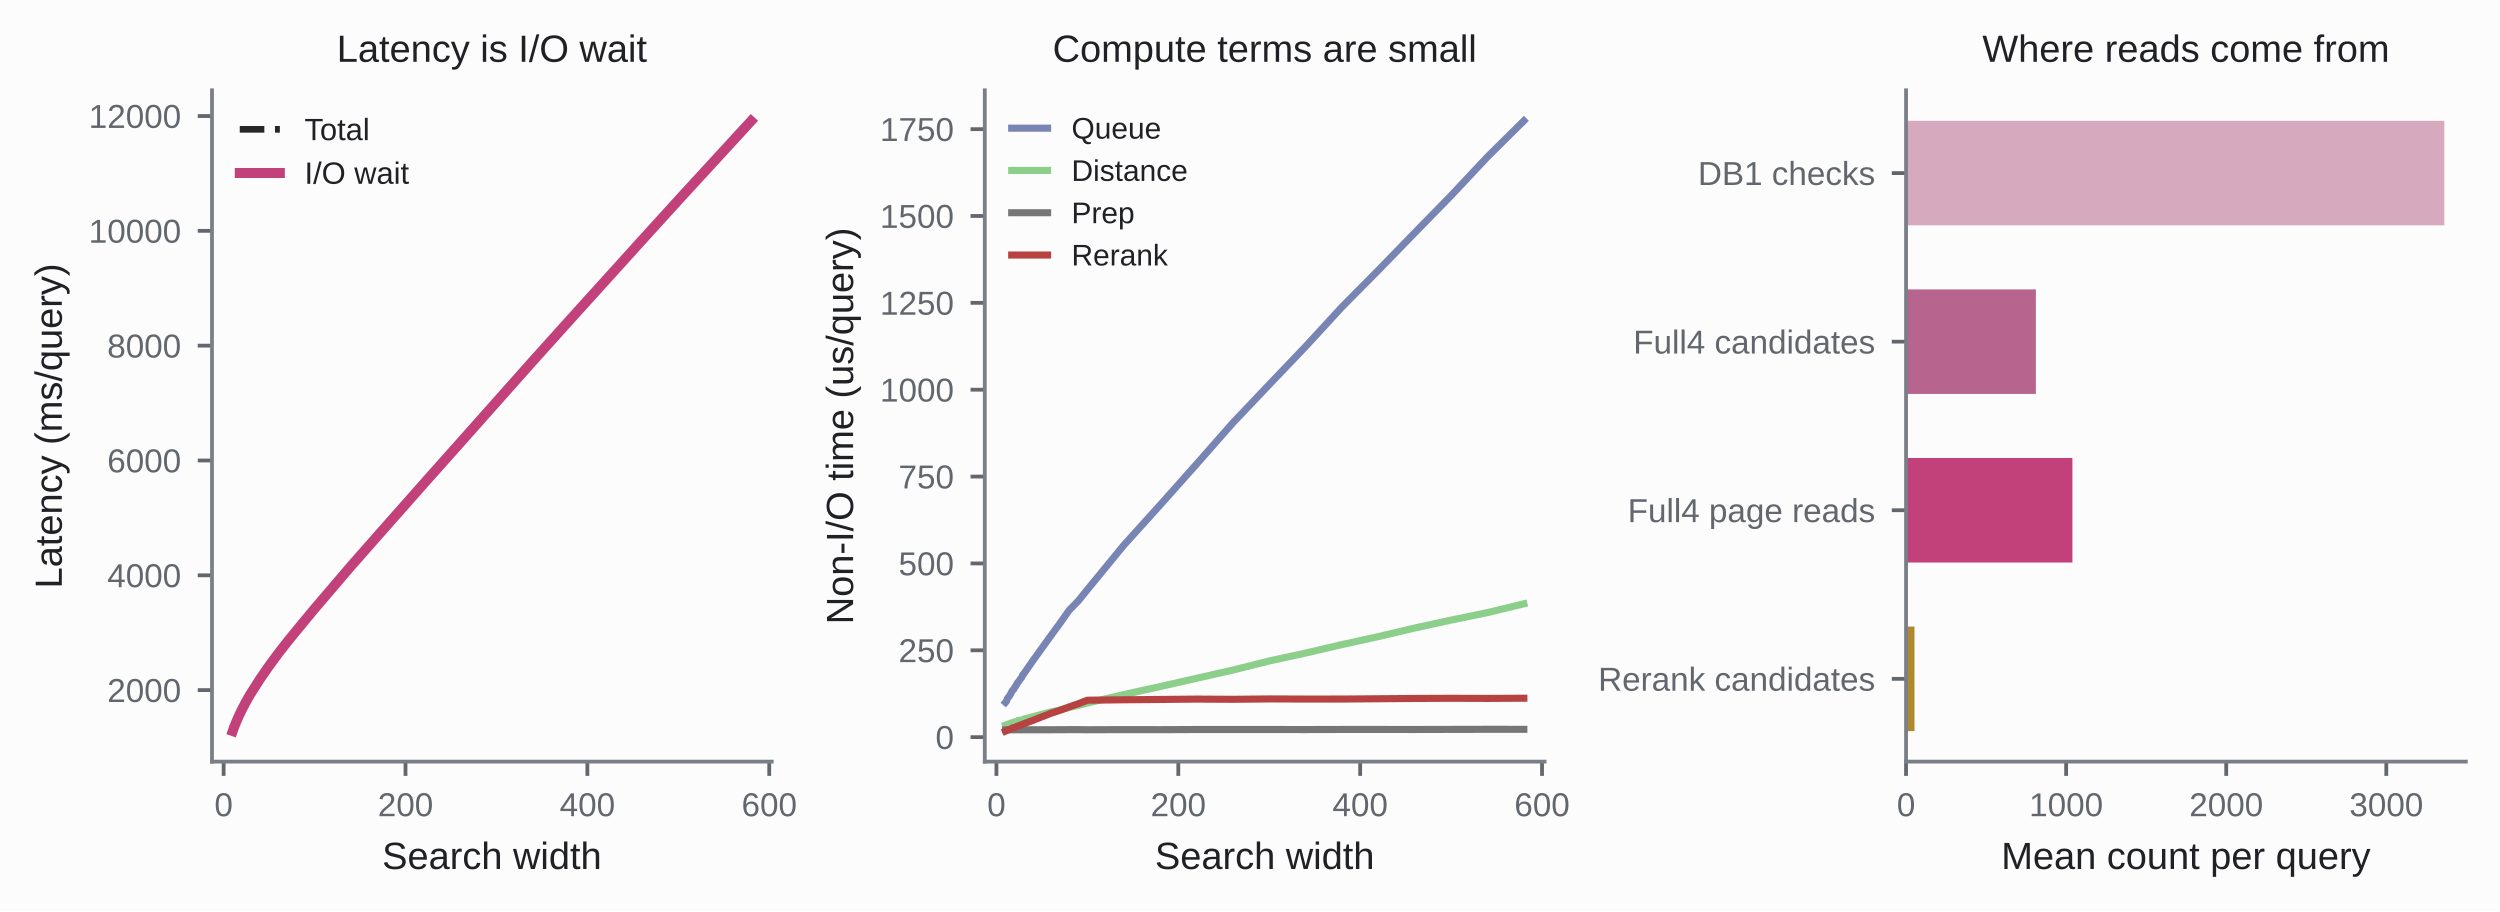
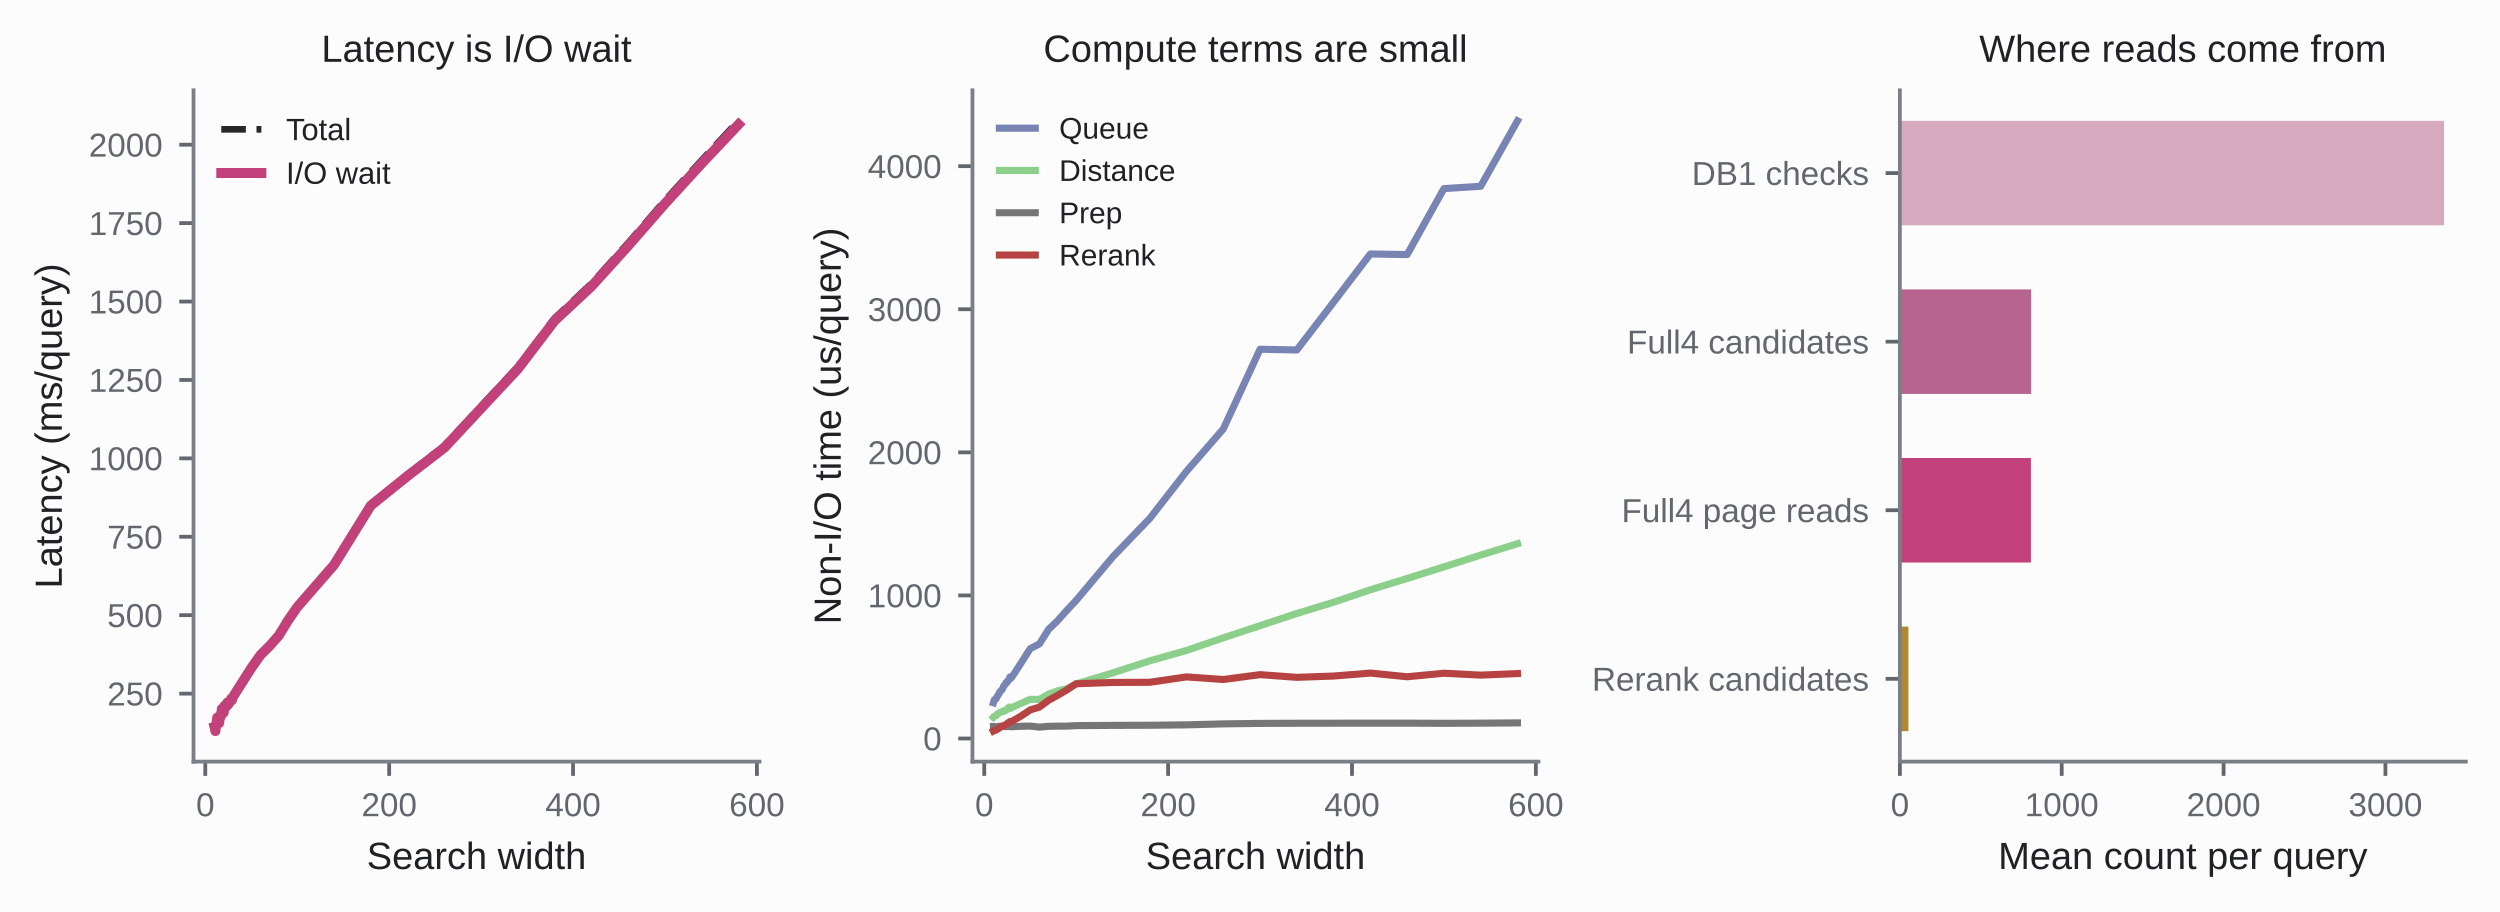
<svg xmlns="http://www.w3.org/2000/svg" xmlns:xlink="http://www.w3.org/1999/xlink" width="526.8pt" height="192pt" viewBox="0 0 526.8 192" version="1.1">
  <defs>
    <style type="text/css">*{stroke-linejoin: round; stroke-linecap: butt}</style>
  </defs>
  <g id="figure_1">
    <g id="patch_1">
      <path d="M 0 192  L 526.8 192  L 526.8 0  L 0 0  z " style="fill: #fcfcfd" />
    </g>
    <g id="axes_1">
      <g id="patch_2">
-         <path d="M 44.671 160.488  L 162.629 160.488  L 162.629 19.029  L 44.671 19.029  z " style="fill: #fcfcfd" />
+         <path d="M 40.778 160.488  L 160.038 160.488  L 160.038 19.029  L 40.778 19.029  z " style="fill: #fcfcfd" />
      </g>
      <g id="matplotlib.axis_1">
        <g id="xtick_1">
          <g id="line2d_1">
            <defs>
-               <path id="mcf585efeaf" d="M 0 0  L 0 3  " style="stroke: #62666d; stroke-width: 0.8" />
+               <path id="mbdcd9e3cfc" d="M 0 0  L 0 3  " style="stroke: #62666d; stroke-width: 0.8" />
            </defs>
            <g>
-               <use xlink:href="#mcf585efeaf" x="47.123" y="160.488" style="fill: #62666d; stroke: #62666d; stroke-width: 0.8" />
+               <use xlink:href="#mbdcd9e3cfc" x="43.258" y="160.488" style="fill: #62666d; stroke: #62666d; stroke-width: 0.8" />
            </g>
          </g>
          <g id="text_1">
-             <text style="font-size: 7px; font-family: 'Arial', 'Helvetica', 'DejaVu Sans', sans-serif; text-anchor: middle; fill: #62666d" x="47.123" y="171.998" transform="rotate(-0 47.12346 171.9983)">0</text>
+             <text style="font-size: 7px; font-family: 'Arial', 'Helvetica', 'DejaVu Sans', sans-serif; text-anchor: middle; fill: #62666d" x="43.258" y="171.998" transform="rotate(-0 43.25786 171.9983)">0</text>
          </g>
        </g>
        <g id="xtick_2">
          <g id="line2d_2">
            <g>
-               <use xlink:href="#mcf585efeaf" x="85.447" y="160.488" style="fill: #62666d; stroke: #62666d; stroke-width: 0.8" />
+               <use xlink:href="#mbdcd9e3cfc" x="82.004" y="160.488" style="fill: #62666d; stroke: #62666d; stroke-width: 0.8" />
            </g>
          </g>
          <g id="text_2">
-             <text style="font-size: 7px; font-family: 'Arial', 'Helvetica', 'DejaVu Sans', sans-serif; text-anchor: middle; fill: #62666d" x="85.447" y="171.998" transform="rotate(-0 85.44651 171.9983)">200</text>
+             <text style="font-size: 7px; font-family: 'Arial', 'Helvetica', 'DejaVu Sans', sans-serif; text-anchor: middle; fill: #62666d" x="82.004" y="171.998" transform="rotate(-0 82.00375 171.9983)">200</text>
          </g>
        </g>
        <g id="xtick_3">
          <g id="line2d_3">
            <g>
-               <use xlink:href="#mcf585efeaf" x="123.77" y="160.488" style="fill: #62666d; stroke: #62666d; stroke-width: 0.8" />
+               <use xlink:href="#mbdcd9e3cfc" x="120.75" y="160.488" style="fill: #62666d; stroke: #62666d; stroke-width: 0.8" />
            </g>
          </g>
          <g id="text_3">
-             <text style="font-size: 7px; font-family: 'Arial', 'Helvetica', 'DejaVu Sans', sans-serif; text-anchor: middle; fill: #62666d" x="123.77" y="171.998" transform="rotate(-0 123.7696 171.9983)">400</text>
+             <text style="font-size: 7px; font-family: 'Arial', 'Helvetica', 'DejaVu Sans', sans-serif; text-anchor: middle; fill: #62666d" x="120.75" y="171.998" transform="rotate(-0 120.7496 171.9983)">400</text>
          </g>
        </g>
        <g id="xtick_4">
          <g id="line2d_4">
            <g>
-               <use xlink:href="#mcf585efeaf" x="162.093" y="160.488" style="fill: #62666d; stroke: #62666d; stroke-width: 0.8" />
+               <use xlink:href="#mbdcd9e3cfc" x="159.496" y="160.488" style="fill: #62666d; stroke: #62666d; stroke-width: 0.8" />
            </g>
          </g>
          <g id="text_4">
-             <text style="font-size: 7px; font-family: 'Arial', 'Helvetica', 'DejaVu Sans', sans-serif; text-anchor: middle; fill: #62666d" x="162.093" y="171.998" transform="rotate(-0 162.0926 171.9983)">600</text>
+             <text style="font-size: 7px; font-family: 'Arial', 'Helvetica', 'DejaVu Sans', sans-serif; text-anchor: middle; fill: #62666d" x="159.496" y="171.998" transform="rotate(-0 159.4955 171.9983)">600</text>
          </g>
        </g>
        <g id="text_5">
-           <text style="font-size: 8px; font-family: 'Arial', 'Helvetica', 'DejaVu Sans', sans-serif; text-anchor: middle; fill: #202124" x="103.65" y="183.116" transform="rotate(-0 103.65 183.1158)">Search width</text>
+           <text style="font-size: 8px; font-family: 'Arial', 'Helvetica', 'DejaVu Sans', sans-serif; text-anchor: middle; fill: #202124" x="100.408" y="183.116" transform="rotate(-0 100.408 183.1158)">Search width</text>
        </g>
      </g>
      <g id="matplotlib.axis_2">
        <g id="ytick_1">
          <g id="line2d_5">
            <defs>
-               <path id="m3d0383aaf8" d="M 0 0  L -3 0  " style="stroke: #62666d; stroke-width: 0.8" />
+               <path id="m6f9af662f9" d="M 0 0  L -3 0  " style="stroke: #62666d; stroke-width: 0.8" />
            </defs>
            <g>
-               <use xlink:href="#m3d0383aaf8" x="44.671" y="145.42" style="fill: #62666d; stroke: #62666d; stroke-width: 0.8" />
+               <use xlink:href="#m6f9af662f9" x="40.778" y="146.156" style="fill: #62666d; stroke: #62666d; stroke-width: 0.8" />
            </g>
          </g>
          <g id="text_6">
-             <text style="font-size: 7px; font-family: 'Arial', 'Helvetica', 'DejaVu Sans', sans-serif; text-anchor: end; fill: #62666d" x="38.171" y="147.925" transform="rotate(-0 38.17078 147.9252)">2000</text>
+             <text style="font-size: 7px; font-family: 'Arial', 'Helvetica', 'DejaVu Sans', sans-serif; text-anchor: end; fill: #62666d" x="34.278" y="148.661" transform="rotate(-0 34.27813 148.6611)">250</text>
          </g>
        </g>
        <g id="ytick_2">
          <g id="line2d_6">
            <g>
-               <use xlink:href="#m3d0383aaf8" x="44.671" y="121.226" style="fill: #62666d; stroke: #62666d; stroke-width: 0.8" />
+               <use xlink:href="#m6f9af662f9" x="40.778" y="129.633" style="fill: #62666d; stroke: #62666d; stroke-width: 0.8" />
            </g>
          </g>
          <g id="text_7">
-             <text style="font-size: 7px; font-family: 'Arial', 'Helvetica', 'DejaVu Sans', sans-serif; text-anchor: end; fill: #62666d" x="38.171" y="123.731" transform="rotate(-0 38.17078 123.7311)">4000</text>
+             <text style="font-size: 7px; font-family: 'Arial', 'Helvetica', 'DejaVu Sans', sans-serif; text-anchor: end; fill: #62666d" x="34.278" y="132.138" transform="rotate(-0 34.27813 132.1382)">500</text>
          </g>
        </g>
        <g id="ytick_3">
          <g id="line2d_7">
            <g>
-               <use xlink:href="#m3d0383aaf8" x="44.671" y="97.032" style="fill: #62666d; stroke: #62666d; stroke-width: 0.8" />
+               <use xlink:href="#m6f9af662f9" x="40.778" y="113.11" style="fill: #62666d; stroke: #62666d; stroke-width: 0.8" />
            </g>
          </g>
          <g id="text_8">
-             <text style="font-size: 7px; font-family: 'Arial', 'Helvetica', 'DejaVu Sans', sans-serif; text-anchor: end; fill: #62666d" x="38.171" y="99.537" transform="rotate(-0 38.17078 99.53706)">6000</text>
+             <text style="font-size: 7px; font-family: 'Arial', 'Helvetica', 'DejaVu Sans', sans-serif; text-anchor: end; fill: #62666d" x="34.278" y="115.615" transform="rotate(-0 34.27813 115.6153)">750</text>
          </g>
        </g>
        <g id="ytick_4">
          <g id="line2d_8">
            <g>
-               <use xlink:href="#m3d0383aaf8" x="44.671" y="72.838" style="fill: #62666d; stroke: #62666d; stroke-width: 0.8" />
+               <use xlink:href="#m6f9af662f9" x="40.778" y="96.587" style="fill: #62666d; stroke: #62666d; stroke-width: 0.8" />
            </g>
          </g>
          <g id="text_9">
-             <text style="font-size: 7px; font-family: 'Arial', 'Helvetica', 'DejaVu Sans', sans-serif; text-anchor: end; fill: #62666d" x="38.171" y="75.343" transform="rotate(-0 38.17078 75.34297)">8000</text>
+             <text style="font-size: 7px; font-family: 'Arial', 'Helvetica', 'DejaVu Sans', sans-serif; text-anchor: end; fill: #62666d" x="34.278" y="99.092" transform="rotate(-0 34.27813 99.09238)">1000</text>
          </g>
        </g>
        <g id="ytick_5">
          <g id="line2d_9">
            <g>
-               <use xlink:href="#m3d0383aaf8" x="44.671" y="48.644" style="fill: #62666d; stroke: #62666d; stroke-width: 0.8" />
+               <use xlink:href="#m6f9af662f9" x="40.778" y="80.064" style="fill: #62666d; stroke: #62666d; stroke-width: 0.8" />
            </g>
          </g>
          <g id="text_10">
-             <text style="font-size: 7px; font-family: 'Arial', 'Helvetica', 'DejaVu Sans', sans-serif; text-anchor: end; fill: #62666d" x="38.171" y="51.149" transform="rotate(-0 38.17078 51.14889)">10000</text>
+             <text style="font-size: 7px; font-family: 'Arial', 'Helvetica', 'DejaVu Sans', sans-serif; text-anchor: end; fill: #62666d" x="34.278" y="82.569" transform="rotate(-0 34.27813 82.56946)">1250</text>
          </g>
        </g>
        <g id="ytick_6">
          <g id="line2d_10">
            <g>
-               <use xlink:href="#m3d0383aaf8" x="44.671" y="24.45" style="fill: #62666d; stroke: #62666d; stroke-width: 0.8" />
+               <use xlink:href="#m6f9af662f9" x="40.778" y="63.541" style="fill: #62666d; stroke: #62666d; stroke-width: 0.8" />
            </g>
          </g>
          <g id="text_11">
-             <text style="font-size: 7px; font-family: 'Arial', 'Helvetica', 'DejaVu Sans', sans-serif; text-anchor: end; fill: #62666d" x="38.171" y="26.955" transform="rotate(-0 38.17078 26.95481)">12000</text>
-           </g>
-         </g>
-         <g id="text_12">
+             <text style="font-size: 7px; font-family: 'Arial', 'Helvetica', 'DejaVu Sans', sans-serif; text-anchor: end; fill: #62666d" x="34.278" y="66.047" transform="rotate(-0 34.27813 66.04653)">1500</text>
+           </g>
+         </g>
+         <g id="ytick_7">
+           <g id="line2d_11">
+             <g>
+               <use xlink:href="#m6f9af662f9" x="40.778" y="47.018" style="fill: #62666d; stroke: #62666d; stroke-width: 0.8" />
+             </g>
+           </g>
+           <g id="text_12">
+             <text style="font-size: 7px; font-family: 'Arial', 'Helvetica', 'DejaVu Sans', sans-serif; text-anchor: end; fill: #62666d" x="34.278" y="49.524" transform="rotate(-0 34.27813 49.52361)">1750</text>
+           </g>
+         </g>
+         <g id="ytick_8">
+           <g id="line2d_12">
+             <g>
+               <use xlink:href="#m6f9af662f9" x="40.778" y="30.495" style="fill: #62666d; stroke: #62666d; stroke-width: 0.8" />
+             </g>
+           </g>
+           <g id="text_13">
+             <text style="font-size: 7px; font-family: 'Arial', 'Helvetica', 'DejaVu Sans', sans-serif; text-anchor: end; fill: #62666d" x="34.278" y="33.001" transform="rotate(-0 34.27813 33.00068)">2000</text>
+           </g>
+         </g>
+         <g id="text_14">
          <text style="font-size: 8px; font-family: 'Arial', 'Helvetica', 'DejaVu Sans', sans-serif; text-anchor: middle; fill: #202124" x="13.024" y="89.758" transform="rotate(-90 13.02375 89.75828)">Latency (ms/query)</text>
        </g>
      </g>
-       <g id="line2d_11">
-         <path d="M 49.04 154.054  L 49.231 153.512  L 49.423 152.992  L 49.614 152.522  L 49.806 152.058  L 49.998 151.611  L 50.189 151.185  L 50.381 150.758  L 50.573 150.359  L 50.764 149.946  L 50.956 149.561  L 51.147 149.187  L 51.339 148.833  L 51.531 148.452  L 51.722 148.066  L 51.914 147.74  L 52.105 147.399  L 52.297 147.055  L 52.489 146.734  L 52.68 146.365  L 52.872 146.083  L 54.788 143.074  L 56.704 140.307  L 58.62 137.703  L 60.537 135.246  L 62.453 132.891  L 64.369 130.574  L 66.285 128.261  L 73.95 119.282  L 81.614 110.586  L 89.279 101.918  L 96.943 93.305  L 104.608 84.682  L 112.273 76.057  L 119.937 67.537  L 127.602 59.065  L 135.266 50.588  L 142.931 42.155  L 150.596 33.806  L 158.26 25.459  " clip-path="url(#paafb44a84a)" style="fill: none; stroke-dasharray: 5.18,2.24; stroke-dashoffset: 0; stroke: #272727; stroke-width: 1.4" />
-       </g>
-       <g id="line2d_12">
-         <path d="M 49.04 154.058  L 49.231 153.516  L 49.423 152.996  L 49.614 152.526  L 49.806 152.063  L 49.998 151.616  L 50.189 151.19  L 50.381 150.763  L 50.573 150.364  L 50.764 149.951  L 50.956 149.566  L 51.147 149.192  L 51.339 148.838  L 51.531 148.458  L 51.722 148.072  L 51.914 147.746  L 52.105 147.405  L 52.297 147.061  L 52.489 146.74  L 52.68 146.371  L 52.872 146.089  L 54.788 143.081  L 56.704 140.315  L 58.62 137.712  L 60.537 135.256  L 62.453 132.902  L 64.369 130.586  L 66.285 128.273  L 73.95 119.298  L 81.614 110.604  L 89.279 101.94  L 96.943 93.33  L 104.608 84.71  L 112.273 76.088  L 119.937 67.571  L 127.602 59.102  L 135.266 50.628  L 142.931 42.198  L 150.596 33.853  L 158.26 25.508  " clip-path="url(#paafb44a84a)" style="fill: none; stroke: #c2417a; stroke-width: 2.1; stroke-linecap: square" />
+       <g id="line2d_13">
+         <path d="M 45.195 153.154  L 45.389 153.998  L 45.583 152.468  L 45.776 151.144  L 45.97 151.015  L 46.164 152.32  L 46.358 150.897  L 46.551 150.907  L 46.745 149.284  L 46.939 149.33  L 47.132 150.094  L 47.326 148.615  L 47.52 148.953  L 47.714 148.79  L 47.907 147.947  L 48.101 148.385  L 48.295 148.008  L 48.489 147.806  L 48.682 147.165  L 48.876 147.461  L 49.07 146.796  L 51.007 143.725  L 52.944 140.663  L 54.882 137.9  L 56.819 135.951  L 58.756 133.757  L 60.694 130.569  L 62.631 127.744  L 70.38 118.807  L 78.129 106.257  L 85.878 99.947  L 93.628 93.966  L 101.377 85.572  L 109.126 77.26  L 116.875 67.039  L 124.624 59.759  L 132.373 51.187  L 140.123 42.226  L 147.872 33.741  L 155.621 25.459  " clip-path="url(#p5efe20bb74)" style="fill: none; stroke-dasharray: 5.18,2.24; stroke-dashoffset: 0; stroke: #272727; stroke-width: 1.4" />
+       </g>
+       <g id="line2d_14">
+         <path d="M 45.195 153.212  L 45.389 154.058  L 45.583 152.529  L 45.776 151.205  L 45.97 151.079  L 46.164 152.387  L 46.358 150.966  L 46.551 150.979  L 46.745 149.356  L 46.939 149.405  L 47.132 150.168  L 47.326 148.695  L 47.52 149.034  L 47.714 148.87  L 47.907 148.031  L 48.101 148.469  L 48.295 148.095  L 48.489 147.893  L 48.682 147.257  L 48.876 147.548  L 49.07 146.885  L 51.007 143.832  L 52.944 140.788  L 54.882 138.029  L 56.819 136.098  L 58.756 133.916  L 60.694 130.742  L 62.631 127.933  L 70.38 119.04  L 78.129 106.532  L 85.878 100.296  L 93.628 94.345  L 101.377 86.036  L 109.126 77.734  L 116.875 67.566  L 124.624 60.35  L 132.373 51.785  L 140.123 42.901  L 147.872 34.434  L 155.621 26.217  " clip-path="url(#p5efe20bb74)" style="fill: none; stroke: #c2417a; stroke-width: 2.1; stroke-linecap: square" />
      </g>
      <g id="patch_3">
-         <path d="M 44.671 160.488  L 44.671 19.029  " style="fill: none; stroke: #7a7f87; stroke-width: 0.8; stroke-linejoin: miter; stroke-linecap: square" />
+         <path d="M 40.778 160.488  L 40.778 19.029  " style="fill: none; stroke: #7a7f87; stroke-width: 0.8; stroke-linejoin: miter; stroke-linecap: square" />
      </g>
      <g id="patch_4">
-         <path d="M 44.671 160.488  L 162.629 160.488  " style="fill: none; stroke: #7a7f87; stroke-width: 0.8; stroke-linejoin: miter; stroke-linecap: square" />
-       </g>
-       <g id="text_13">
-         <text style="font-size: 8px; font-family: 'Arial', 'Helvetica', 'DejaVu Sans', sans-serif; text-anchor: middle; fill: #202124" x="103.65" y="13.029" transform="rotate(-0 103.65 13.02875)">Latency is I/O wait</text>
+         <path d="M 40.778 160.488  L 160.038 160.488  " style="fill: none; stroke: #7a7f87; stroke-width: 0.8; stroke-linejoin: miter; stroke-linecap: square" />
+       </g>
+       <g id="text_15">
+         <text style="font-size: 8px; font-family: 'Arial', 'Helvetica', 'DejaVu Sans', sans-serif; text-anchor: middle; fill: #202124" x="100.408" y="13.029" transform="rotate(-0 100.408 13.02875)">Latency is I/O wait</text>
      </g>
      <g id="legend_1">
-         <g id="line2d_13">
-           <path d="M 50.521 27.256  L 54.746 27.256  L 58.971 27.256  " style="fill: none; stroke-dasharray: 5.18,2.24; stroke-dashoffset: 0; stroke: #272727; stroke-width: 1.4" />
-         </g>
-         <g id="text_14">
-           <text style="font-size: 6.5px; font-family: 'Arial', 'Helvetica', 'DejaVu Sans', sans-serif; text-anchor: start; fill: #202124" x="64.171" y="29.531" transform="rotate(-0 64.17078 29.53133)">Total</text>
-         </g>
-         <g id="line2d_14">
-           <path d="M 50.521 36.451  L 54.746 36.451  L 58.971 36.451  " style="fill: none; stroke: #c2417a; stroke-width: 2.1; stroke-linecap: square" />
-         </g>
-         <g id="text_15">
-           <text style="font-size: 6.5px; font-family: 'Arial', 'Helvetica', 'DejaVu Sans', sans-serif; text-anchor: start; fill: #202124" x="64.171" y="38.726" transform="rotate(-0 64.17078 38.72578)">I/O wait</text>
+         <g id="line2d_15">
+           <path d="M 46.628 27.256  L 50.853 27.256  L 55.078 27.256  " style="fill: none; stroke-dasharray: 5.18,2.24; stroke-dashoffset: 0; stroke: #272727; stroke-width: 1.4" />
+         </g>
+         <g id="text_16">
+           <text style="font-size: 6.5px; font-family: 'Arial', 'Helvetica', 'DejaVu Sans', sans-serif; text-anchor: start; fill: #202124" x="60.278" y="29.531" transform="rotate(-0 60.27813 29.53133)">Total</text>
+         </g>
+         <g id="line2d_16">
+           <path d="M 46.628 36.451  L 50.853 36.451  L 55.078 36.451  " style="fill: none; stroke: #c2417a; stroke-width: 2.1; stroke-linecap: square" />
+         </g>
+         <g id="text_17">
+           <text style="font-size: 6.5px; font-family: 'Arial', 'Helvetica', 'DejaVu Sans', sans-serif; text-anchor: start; fill: #202124" x="60.278" y="38.726" transform="rotate(-0 60.27813 38.72578)">I/O wait</text>
        </g>
      </g>
    </g>
    <g id="axes_2">
      <g id="patch_5">
-         <path d="M 207.515 160.488  L 325.474 160.488  L 325.474 19.029  L 207.515 19.029  z " style="fill: #fcfcfd" />
+         <path d="M 204.918 160.488  L 324.178 160.488  L 324.178 19.029  L 204.918 19.029  z " style="fill: #fcfcfd" />
      </g>
      <g id="matplotlib.axis_3">
        <g id="xtick_5">
-           <g id="line2d_15">
-             <g>
-               <use xlink:href="#mcf585efeaf" x="209.968" y="160.488" style="fill: #62666d; stroke: #62666d; stroke-width: 0.8" />
-             </g>
-           </g>
-           <g id="text_16">
-             <text style="font-size: 7px; font-family: 'Arial', 'Helvetica', 'DejaVu Sans', sans-serif; text-anchor: middle; fill: #62666d" x="209.968" y="171.998" transform="rotate(-0 209.9679 171.9983)">0</text>
+           <g id="line2d_17">
+             <g>
+               <use xlink:href="#mbdcd9e3cfc" x="207.398" y="160.488" style="fill: #62666d; stroke: #62666d; stroke-width: 0.8" />
+             </g>
+           </g>
+           <g id="text_18">
+             <text style="font-size: 7px; font-family: 'Arial', 'Helvetica', 'DejaVu Sans', sans-serif; text-anchor: middle; fill: #62666d" x="207.398" y="171.998" transform="rotate(-0 207.3979 171.9983)">0</text>
          </g>
        </g>
        <g id="xtick_6">
-           <g id="line2d_16">
-             <g>
-               <use xlink:href="#mcf585efeaf" x="248.291" y="160.488" style="fill: #62666d; stroke: #62666d; stroke-width: 0.8" />
-             </g>
-           </g>
-           <g id="text_17">
-             <text style="font-size: 7px; font-family: 'Arial', 'Helvetica', 'DejaVu Sans', sans-serif; text-anchor: middle; fill: #62666d" x="248.291" y="171.998" transform="rotate(-0 248.2909 171.9983)">200</text>
+           <g id="line2d_18">
+             <g>
+               <use xlink:href="#mbdcd9e3cfc" x="246.144" y="160.488" style="fill: #62666d; stroke: #62666d; stroke-width: 0.8" />
+             </g>
+           </g>
+           <g id="text_19">
+             <text style="font-size: 7px; font-family: 'Arial', 'Helvetica', 'DejaVu Sans', sans-serif; text-anchor: middle; fill: #62666d" x="246.144" y="171.998" transform="rotate(-0 246.1437 171.9983)">200</text>
          </g>
        </g>
        <g id="xtick_7">
-           <g id="line2d_17">
-             <g>
-               <use xlink:href="#mcf585efeaf" x="286.614" y="160.488" style="fill: #62666d; stroke: #62666d; stroke-width: 0.8" />
-             </g>
-           </g>
-           <g id="text_18">
-             <text style="font-size: 7px; font-family: 'Arial', 'Helvetica', 'DejaVu Sans', sans-serif; text-anchor: middle; fill: #62666d" x="286.614" y="171.998" transform="rotate(-0 286.614 171.9983)">400</text>
+           <g id="line2d_19">
+             <g>
+               <use xlink:href="#mbdcd9e3cfc" x="284.89" y="160.488" style="fill: #62666d; stroke: #62666d; stroke-width: 0.8" />
+             </g>
+           </g>
+           <g id="text_20">
+             <text style="font-size: 7px; font-family: 'Arial', 'Helvetica', 'DejaVu Sans', sans-serif; text-anchor: middle; fill: #62666d" x="284.89" y="171.998" transform="rotate(-0 284.8896 171.9983)">400</text>
          </g>
        </g>
        <g id="xtick_8">
-           <g id="line2d_18">
-             <g>
-               <use xlink:href="#mcf585efeaf" x="324.937" y="160.488" style="fill: #62666d; stroke: #62666d; stroke-width: 0.8" />
-             </g>
-           </g>
-           <g id="text_19">
-             <text style="font-size: 7px; font-family: 'Arial', 'Helvetica', 'DejaVu Sans', sans-serif; text-anchor: middle; fill: #62666d" x="324.937" y="171.998" transform="rotate(-0 324.937 171.9983)">600</text>
-           </g>
-         </g>
-         <g id="text_20">
-           <text style="font-size: 8px; font-family: 'Arial', 'Helvetica', 'DejaVu Sans', sans-serif; text-anchor: middle; fill: #202124" x="266.494" y="183.116" transform="rotate(-0 266.4944 183.1158)">Search width</text>
+           <g id="line2d_20">
+             <g>
+               <use xlink:href="#mbdcd9e3cfc" x="323.636" y="160.488" style="fill: #62666d; stroke: #62666d; stroke-width: 0.8" />
+             </g>
+           </g>
+           <g id="text_21">
+             <text style="font-size: 7px; font-family: 'Arial', 'Helvetica', 'DejaVu Sans', sans-serif; text-anchor: middle; fill: #62666d" x="323.636" y="171.998" transform="rotate(-0 323.6355 171.9983)">600</text>
+           </g>
+         </g>
+         <g id="text_22">
+           <text style="font-size: 8px; font-family: 'Arial', 'Helvetica', 'DejaVu Sans', sans-serif; text-anchor: middle; fill: #202124" x="264.548" y="183.116" transform="rotate(-0 264.548 183.1158)">Search width</text>
        </g>
      </g>
      <g id="matplotlib.axis_4">
-         <g id="ytick_7">
-           <g id="line2d_19">
-             <g>
-               <use xlink:href="#m3d0383aaf8" x="207.515" y="155.329" style="fill: #62666d; stroke: #62666d; stroke-width: 0.8" />
-             </g>
-           </g>
-           <g id="text_21">
-             <text style="font-size: 7px; font-family: 'Arial', 'Helvetica', 'DejaVu Sans', sans-serif; text-anchor: end; fill: #62666d" x="201.015" y="157.834" transform="rotate(-0 201.0152 157.8344)">0</text>
-           </g>
-         </g>
-         <g id="ytick_8">
-           <g id="line2d_20">
-             <g>
-               <use xlink:href="#m3d0383aaf8" x="207.515" y="137.027" style="fill: #62666d; stroke: #62666d; stroke-width: 0.8" />
-             </g>
-           </g>
-           <g id="text_22">
-             <text style="font-size: 7px; font-family: 'Arial', 'Helvetica', 'DejaVu Sans', sans-serif; text-anchor: end; fill: #62666d" x="201.015" y="139.532" transform="rotate(-0 201.0152 139.532)">250</text>
-           </g>
-         </g>
        <g id="ytick_9">
          <g id="line2d_21">
            <g>
-               <use xlink:href="#m3d0383aaf8" x="207.515" y="118.724" style="fill: #62666d; stroke: #62666d; stroke-width: 0.8" />
+               <use xlink:href="#m6f9af662f9" x="204.918" y="155.618" style="fill: #62666d; stroke: #62666d; stroke-width: 0.8" />
            </g>
          </g>
          <g id="text_23">
-             <text style="font-size: 7px; font-family: 'Arial', 'Helvetica', 'DejaVu Sans', sans-serif; text-anchor: end; fill: #62666d" x="201.015" y="121.229" transform="rotate(-0 201.0152 121.2295)">500</text>
+             <text style="font-size: 7px; font-family: 'Arial', 'Helvetica', 'DejaVu Sans', sans-serif; text-anchor: end; fill: #62666d" x="198.418" y="158.124" transform="rotate(-0 198.4181 158.1236)">0</text>
          </g>
        </g>
        <g id="ytick_10">
          <g id="line2d_22">
            <g>
-               <use xlink:href="#m3d0383aaf8" x="207.515" y="100.422" style="fill: #62666d; stroke: #62666d; stroke-width: 0.8" />
+               <use xlink:href="#m6f9af662f9" x="204.918" y="125.468" style="fill: #62666d; stroke: #62666d; stroke-width: 0.8" />
            </g>
          </g>
          <g id="text_24">
-             <text style="font-size: 7px; font-family: 'Arial', 'Helvetica', 'DejaVu Sans', sans-serif; text-anchor: end; fill: #62666d" x="201.015" y="102.927" transform="rotate(-0 201.0152 102.927)">750</text>
+             <text style="font-size: 7px; font-family: 'Arial', 'Helvetica', 'DejaVu Sans', sans-serif; text-anchor: end; fill: #62666d" x="198.418" y="127.973" transform="rotate(-0 198.4181 127.9733)">1000</text>
          </g>
        </g>
        <g id="ytick_11">
          <g id="line2d_23">
            <g>
-               <use xlink:href="#m3d0383aaf8" x="207.515" y="82.119" style="fill: #62666d; stroke: #62666d; stroke-width: 0.8" />
+               <use xlink:href="#m6f9af662f9" x="204.918" y="95.318" style="fill: #62666d; stroke: #62666d; stroke-width: 0.8" />
            </g>
          </g>
          <g id="text_25">
-             <text style="font-size: 7px; font-family: 'Arial', 'Helvetica', 'DejaVu Sans', sans-serif; text-anchor: end; fill: #62666d" x="201.015" y="84.625" transform="rotate(-0 201.0152 84.62453)">1000</text>
+             <text style="font-size: 7px; font-family: 'Arial', 'Helvetica', 'DejaVu Sans', sans-serif; text-anchor: end; fill: #62666d" x="198.418" y="97.823" transform="rotate(-0 198.4181 97.82304)">2000</text>
          </g>
        </g>
        <g id="ytick_12">
          <g id="line2d_24">
            <g>
-               <use xlink:href="#m3d0383aaf8" x="207.515" y="63.817" style="fill: #62666d; stroke: #62666d; stroke-width: 0.8" />
+               <use xlink:href="#m6f9af662f9" x="204.918" y="65.168" style="fill: #62666d; stroke: #62666d; stroke-width: 0.8" />
            </g>
          </g>
          <g id="text_26">
-             <text style="font-size: 7px; font-family: 'Arial', 'Helvetica', 'DejaVu Sans', sans-serif; text-anchor: end; fill: #62666d" x="201.015" y="66.322" transform="rotate(-0 201.0152 66.32205)">1250</text>
+             <text style="font-size: 7px; font-family: 'Arial', 'Helvetica', 'DejaVu Sans', sans-serif; text-anchor: end; fill: #62666d" x="198.418" y="67.673" transform="rotate(-0 198.4181 67.67277)">3000</text>
          </g>
        </g>
        <g id="ytick_13">
          <g id="line2d_25">
            <g>
-               <use xlink:href="#m3d0383aaf8" x="207.515" y="45.514" style="fill: #62666d; stroke: #62666d; stroke-width: 0.8" />
+               <use xlink:href="#m6f9af662f9" x="204.918" y="35.017" style="fill: #62666d; stroke: #62666d; stroke-width: 0.8" />
            </g>
          </g>
          <g id="text_27">
-             <text style="font-size: 7px; font-family: 'Arial', 'Helvetica', 'DejaVu Sans', sans-serif; text-anchor: end; fill: #62666d" x="201.015" y="48.02" transform="rotate(-0 201.0152 48.01958)">1500</text>
-           </g>
-         </g>
-         <g id="ytick_14">
-           <g id="line2d_26">
-             <g>
-               <use xlink:href="#m3d0383aaf8" x="207.515" y="27.212" style="fill: #62666d; stroke: #62666d; stroke-width: 0.8" />
-             </g>
-           </g>
-           <g id="text_28">
-             <text style="font-size: 7px; font-family: 'Arial', 'Helvetica', 'DejaVu Sans', sans-serif; text-anchor: end; fill: #62666d" x="201.015" y="29.717" transform="rotate(-0 201.0152 29.7171)">1750</text>
-           </g>
-         </g>
-         <g id="text_29">
-           <text style="font-size: 8px; font-family: 'Arial', 'Helvetica', 'DejaVu Sans', sans-serif; text-anchor: middle; fill: #202124" x="179.761" y="89.758" transform="rotate(-90 179.7608 89.75828)">Non-I/O time (us/query)</text>
-         </g>
+             <text style="font-size: 7px; font-family: 'Arial', 'Helvetica', 'DejaVu Sans', sans-serif; text-anchor: end; fill: #62666d" x="198.418" y="37.523" transform="rotate(-0 198.4181 37.5225)">4000</text>
+           </g>
+         </g>
+         <g id="text_28">
+           <text style="font-size: 8px; font-family: 'Arial', 'Helvetica', 'DejaVu Sans', sans-serif; text-anchor: middle; fill: #202124" x="177.164" y="89.758" transform="rotate(-90 177.1637 89.75828)">Non-I/O time (us/query)</text>
+         </g>
+       </g>
+       <g id="line2d_26">
+         <path d="M 209.335 148.097  L 209.529 147.466  L 209.723 147.351  L 209.916 147.241  L 210.11 146.796  L 210.304 146.488  L 210.498 146.188  L 210.691 145.785  L 210.885 145.6  L 211.079 145.385  L 211.272 145.132  L 211.466 144.647  L 211.66 144.357  L 211.854 144.214  L 212.047 143.781  L 212.241 143.762  L 212.435 143.36  L 212.629 143.241  L 212.822 142.637  L 213.016 142.936  L 213.21 142.707  L 215.147 139.733  L 217.084 136.68  L 219.022 135.686  L 220.959 132.621  L 222.896 130.753  L 224.834 128.578  L 226.771 126.511  L 234.52 117.297  L 242.269 109.257  L 250.018 99.316  L 257.768 90.401  L 265.517 73.589  L 273.266 73.751  L 281.015 63.66  L 288.764 53.512  L 296.513 53.646  L 304.263 39.742  L 312.012 39.251  L 319.761 25.459  " clip-path="url(#p95c4857d44)" style="fill: none; stroke: #7884b4; stroke-width: 1.5; stroke-linecap: square" />
      </g>
      <g id="line2d_27">
-         <path d="M 211.884 148.003  L 212.076 147.778  L 212.267 147.232  L 212.459 146.949  L 212.65 146.756  L 212.842 146.447  L 213.034 146.073  L 213.225 145.677  L 213.417 145.389  L 213.609 145.278  L 213.8 144.896  L 213.992 144.631  L 214.183 144.308  L 214.375 143.914  L 214.567 143.732  L 214.758 143.483  L 214.95 143.135  L 215.141 142.936  L 215.333 142.667  L 215.525 142.188  L 215.716 142.011  L 217.632 139.243  L 219.549 136.576  L 221.465 133.918  L 223.381 131.302  L 225.297 128.582  L 227.213 126.626  L 229.129 124.248  L 236.794 114.905  L 244.459 106.418  L 252.123 97.815  L 259.788 89.106  L 267.452 81.037  L 275.117 73.015  L 282.782 64.679  L 290.446 56.945  L 298.111 49.055  L 305.775 41.213  L 313.44 33.049  L 321.105 25.459  " clip-path="url(#p28176dbe63)" style="fill: none; stroke: #7884b4; stroke-width: 1.5; stroke-linecap: square" />
+         <path d="M 209.335 151.143  L 209.529 150.929  L 209.723 150.835  L 209.916 150.824  L 210.11 150.511  L 210.304 150.385  L 210.498 150.299  L 210.691 150.142  L 210.885 150.064  L 211.079 149.969  L 211.272 149.883  L 211.466 149.909  L 211.66 149.713  L 211.854 149.747  L 212.047 149.524  L 212.241 149.491  L 212.435 149.128  L 212.629 149.298  L 212.822 148.97  L 213.016 149.257  L 213.21 149.078  L 215.147 148.222  L 217.084 147.359  L 219.022 147.4  L 220.959 146.259  L 222.896 145.57  L 224.834 145.097  L 226.771 144.11  L 234.52 141.774  L 242.269 139.255  L 250.018 137.057  L 257.768 134.406  L 265.517 131.837  L 273.266 129.27  L 281.015 126.907  L 288.764 124.274  L 296.513 121.894  L 304.263 119.447  L 312.012 116.958  L 319.761 114.57  " clip-path="url(#p95c4857d44)" style="fill: none; stroke: #8bcf8b; stroke-width: 1.5; stroke-linecap: square" />
      </g>
      <g id="line2d_28">
-         <path d="M 211.884 152.826  L 212.076 152.777  L 212.267 152.632  L 212.459 152.57  L 212.65 152.537  L 212.842 152.442  L 213.034 152.385  L 213.225 152.313  L 213.417 152.255  L 213.609 152.184  L 213.8 152.117  L 213.992 152.087  L 214.183 152.02  L 214.375 151.936  L 214.567 151.809  L 214.758 151.868  L 214.95 151.764  L 215.141 151.742  L 215.333 151.694  L 215.525 151.616  L 215.716 151.538  L 217.632 151.019  L 219.549 150.52  L 221.465 150.006  L 223.381 149.607  L 225.297 149.087  L 227.213 148.634  L 229.129 148.152  L 236.794 146.36  L 244.459 144.671  L 252.123 142.93  L 259.788 141.194  L 267.452 139.278  L 275.117 137.613  L 282.782 135.824  L 290.446 134.142  L 298.111 132.331  L 305.775 130.662  L 313.44 129.088  L 321.105 127.233  " clip-path="url(#p28176dbe63)" style="fill: none; stroke: #8bcf8b; stroke-width: 1.5; stroke-linecap: square" />
+         <path d="M 209.335 153.086  L 209.529 153.083  L 209.723 153.106  L 209.916 153.157  L 210.11 153.095  L 210.304 153.091  L 210.498 153.066  L 210.691 153.021  L 210.885 153.101  L 211.079 153.058  L 211.272 153.088  L 211.466 153.081  L 211.66 153.064  L 211.854 153.127  L 212.047 153.095  L 212.241 153.098  L 212.435 153.045  L 212.629 153.099  L 212.822 152.993  L 213.016 153.125  L 213.21 153.134  L 215.147 153.048  L 217.084 153.004  L 219.022 153.218  L 220.959 153.048  L 222.896 153.016  L 224.834 153.009  L 226.771 152.902  L 234.52 152.853  L 242.269 152.824  L 250.018 152.743  L 257.768 152.534  L 265.517 152.434  L 273.266 152.405  L 281.015 152.393  L 288.764 152.383  L 296.513 152.383  L 304.263 152.417  L 312.012 152.386  L 319.761 152.328  " clip-path="url(#p95c4857d44)" style="fill: none; stroke: #767676; stroke-width: 1.5; stroke-linecap: square" />
      </g>
      <g id="line2d_29">
-         <path d="M 211.884 153.79  L 212.076 153.787  L 212.267 153.775  L 212.459 153.784  L 212.65 153.786  L 212.842 153.781  L 213.034 153.779  L 213.225 153.777  L 213.417 153.792  L 213.609 153.78  L 213.8 153.783  L 213.992 153.782  L 214.183 153.782  L 214.375 153.773  L 214.567 153.769  L 214.758 153.772  L 214.95 153.775  L 215.141 153.786  L 215.333 153.787  L 215.525 153.783  L 215.716 153.775  L 217.632 153.776  L 219.549 153.781  L 221.465 153.773  L 223.381 153.764  L 225.297 153.752  L 227.213 153.749  L 229.129 153.772  L 236.794 153.743  L 244.459 153.756  L 252.123 153.722  L 259.788 153.722  L 267.452 153.723  L 275.117 153.73  L 282.782 153.711  L 290.446 153.71  L 298.111 153.716  L 305.775 153.697  L 313.44 153.681  L 321.105 153.686  " clip-path="url(#p28176dbe63)" style="fill: none; stroke: #767676; stroke-width: 1.5; stroke-linecap: square" />
-       </g>
-       <g id="line2d_30">
-         <path d="M 211.884 154.058  L 212.076 153.969  L 212.267 153.87  L 212.459 153.81  L 212.65 153.753  L 212.842 153.64  L 213.034 153.585  L 213.225 153.447  L 213.417 153.372  L 213.609 153.341  L 213.8 153.27  L 213.992 153.181  L 214.183 153.111  L 214.375 153.005  L 214.567 152.969  L 214.758 152.897  L 214.95 152.799  L 215.141 152.748  L 215.333 152.671  L 215.525 152.59  L 215.716 152.514  L 217.632 151.806  L 219.549 151.046  L 221.465 150.303  L 223.381 149.66  L 225.297 148.959  L 227.213 148.292  L 229.129 147.55  L 236.794 147.457  L 244.459 147.391  L 252.123 147.313  L 259.788 147.358  L 267.452 147.276  L 275.117 147.307  L 282.782 147.305  L 290.446 147.24  L 298.111 147.18  L 305.775 147.144  L 313.44 147.171  L 321.105 147.126  " clip-path="url(#p28176dbe63)" style="fill: none; stroke: #b64342; stroke-width: 1.5; stroke-linecap: square" />
+         <path d="M 209.335 154.058  L 209.529 153.96  L 209.723 153.893  L 209.916 153.822  L 210.11 153.685  L 210.304 153.569  L 210.498 153.486  L 210.691 153.305  L 210.885 153.162  L 211.079 153.079  L 211.272 153.021  L 211.466 152.883  L 211.66 152.791  L 211.854 152.732  L 212.047 152.648  L 212.241 152.502  L 212.435 152.279  L 212.629 152.254  L 212.822 152.059  L 213.016 152.16  L 213.21 151.998  L 215.147 150.89  L 217.084 149.595  L 219.022 148.999  L 220.959 147.554  L 222.896 146.5  L 224.834 145.36  L 226.771 144.079  L 234.52 143.806  L 242.269 143.771  L 250.018 142.635  L 257.768 143.184  L 265.517 142.161  L 273.266 142.728  L 281.015 142.457  L 288.764 141.832  L 296.513 142.607  L 304.263 141.862  L 312.012 142.262  L 319.761 141.93  " clip-path="url(#p95c4857d44)" style="fill: none; stroke: #b64342; stroke-width: 1.5; stroke-linecap: square" />
      </g>
      <g id="patch_6">
-         <path d="M 207.515 160.488  L 207.515 19.029  " style="fill: none; stroke: #7a7f87; stroke-width: 0.8; stroke-linejoin: miter; stroke-linecap: square" />
+         <path d="M 204.918 160.488  L 204.918 19.029  " style="fill: none; stroke: #7a7f87; stroke-width: 0.8; stroke-linejoin: miter; stroke-linecap: square" />
      </g>
      <g id="patch_7">
-         <path d="M 207.515 160.488  L 325.474 160.488  " style="fill: none; stroke: #7a7f87; stroke-width: 0.8; stroke-linejoin: miter; stroke-linecap: square" />
-       </g>
-       <g id="text_30">
-         <text style="font-size: 8px; font-family: 'Arial', 'Helvetica', 'DejaVu Sans', sans-serif; text-anchor: middle; fill: #202124" x="266.494" y="13.029" transform="rotate(-0 266.4944 13.02875)">Compute terms are small</text>
+         <path d="M 204.918 160.488  L 324.178 160.488  " style="fill: none; stroke: #7a7f87; stroke-width: 0.8; stroke-linejoin: miter; stroke-linecap: square" />
+       </g>
+       <g id="text_29">
+         <text style="font-size: 8px; font-family: 'Arial', 'Helvetica', 'DejaVu Sans', sans-serif; text-anchor: middle; fill: #202124" x="264.548" y="13.029" transform="rotate(-0 264.548 13.02875)">Compute terms are small</text>
      </g>
      <g id="legend_2">
+         <g id="line2d_30">
+           <path d="M 210.588 27.003  L 214.368 27.003  L 218.148 27.003  " style="fill: none; stroke: #7884b4; stroke-width: 1.5; stroke-linecap: square" />
+         </g>
+         <g id="text_30">
+           <text style="font-size: 6.3px; font-family: 'Arial', 'Helvetica', 'DejaVu Sans', sans-serif; text-anchor: start; fill: #202124" x="223.188" y="29.208" transform="rotate(-0 223.1881 29.20817)">Queue</text>
+         </g>
        <g id="line2d_31">
-           <path d="M 213.185 27.003  L 216.965 27.003  L 220.745 27.003  " style="fill: none; stroke: #7884b4; stroke-width: 1.5; stroke-linecap: square" />
+           <path d="M 210.588 35.915  L 214.368 35.915  L 218.148 35.915  " style="fill: none; stroke: #8bcf8b; stroke-width: 1.5; stroke-linecap: square" />
        </g>
        <g id="text_31">
-           <text style="font-size: 6.3px; font-family: 'Arial', 'Helvetica', 'DejaVu Sans', sans-serif; text-anchor: start; fill: #202124" x="225.785" y="29.208" transform="rotate(-0 225.7852 29.20817)">Queue</text>
+           <text style="font-size: 6.3px; font-family: 'Arial', 'Helvetica', 'DejaVu Sans', sans-serif; text-anchor: start; fill: #202124" x="223.188" y="38.12" transform="rotate(-0 223.1881 38.11972)">Distance</text>
        </g>
        <g id="line2d_32">
-           <path d="M 213.185 35.915  L 216.965 35.915  L 220.745 35.915  " style="fill: none; stroke: #8bcf8b; stroke-width: 1.5; stroke-linecap: square" />
+           <path d="M 210.588 44.826  L 214.368 44.826  L 218.148 44.826  " style="fill: none; stroke: #767676; stroke-width: 1.5; stroke-linecap: square" />
        </g>
        <g id="text_32">
-           <text style="font-size: 6.3px; font-family: 'Arial', 'Helvetica', 'DejaVu Sans', sans-serif; text-anchor: start; fill: #202124" x="225.785" y="38.12" transform="rotate(-0 225.7852 38.11972)">Distance</text>
+           <text style="font-size: 6.3px; font-family: 'Arial', 'Helvetica', 'DejaVu Sans', sans-serif; text-anchor: start; fill: #202124" x="223.188" y="47.031" transform="rotate(-0 223.1881 47.03127)">Prep</text>
        </g>
        <g id="line2d_33">
-           <path d="M 213.185 44.826  L 216.965 44.826  L 220.745 44.826  " style="fill: none; stroke: #767676; stroke-width: 1.5; stroke-linecap: square" />
+           <path d="M 210.588 53.738  L 214.368 53.738  L 218.148 53.738  " style="fill: none; stroke: #b64342; stroke-width: 1.5; stroke-linecap: square" />
        </g>
        <g id="text_33">
-           <text style="font-size: 6.3px; font-family: 'Arial', 'Helvetica', 'DejaVu Sans', sans-serif; text-anchor: start; fill: #202124" x="225.785" y="47.031" transform="rotate(-0 225.7852 47.03127)">Prep</text>
-         </g>
-         <g id="line2d_34">
-           <path d="M 213.185 53.738  L 216.965 53.738  L 220.745 53.738  " style="fill: none; stroke: #b64342; stroke-width: 1.5; stroke-linecap: square" />
-         </g>
-         <g id="text_34">
-           <text style="font-size: 6.3px; font-family: 'Arial', 'Helvetica', 'DejaVu Sans', sans-serif; text-anchor: start; fill: #202124" x="225.785" y="55.943" transform="rotate(-0 225.7852 55.94281)">Rerank</text>
+           <text style="font-size: 6.3px; font-family: 'Arial', 'Helvetica', 'DejaVu Sans', sans-serif; text-anchor: start; fill: #202124" x="223.188" y="55.943" transform="rotate(-0 223.1881 55.94281)">Rerank</text>
        </g>
      </g>
    </g>
    <g id="axes_3">
      <g id="patch_8">
-         <path d="M 401.641 160.488  L 519.6 160.488  L 519.6 19.029  L 401.641 19.029  z " style="fill: #fcfcfd" />
+         <path d="M 400.34 160.488  L 519.6 160.488  L 519.6 19.029  L 400.34 19.029  z " style="fill: #fcfcfd" />
      </g>
      <g id="patch_9">
-         <path d="M 401.641 25.459  L 515.063 25.459  L 515.063 47.484  L 401.641 47.484  z " clip-path="url(#p55dc11575a)" style="fill: #d7a9bf" />
+         <path d="M 400.34 25.459  L 515.013 25.459  L 515.013 47.484  L 400.34 47.484  z " clip-path="url(#p2b65671c3e)" style="fill: #d7a9bf" />
      </g>
      <g id="patch_10">
-         <path d="M 401.641 60.983  L 429.002 60.983  L 429.002 83.009  L 401.641 83.009  z " clip-path="url(#p55dc11575a)" style="fill: #b7658e" />
+         <path d="M 400.34 60.983  L 428.002 60.983  L 428.002 83.009  L 400.34 83.009  z " clip-path="url(#p2b65671c3e)" style="fill: #b7658e" />
      </g>
      <g id="patch_11">
-         <path d="M 401.641 96.508  L 436.699 96.508  L 436.699 118.533  L 401.641 118.533  z " clip-path="url(#p55dc11575a)" style="fill: #c2417a" />
+         <path d="M 400.34 96.508  L 427.953 96.508  L 427.953 118.533  L 400.34 118.533  z " clip-path="url(#p2b65671c3e)" style="fill: #c2417a" />
      </g>
      <g id="patch_12">
-         <path d="M 401.641 132.033  L 403.421 132.033  L 403.421 154.058  L 401.641 154.058  z " clip-path="url(#p55dc11575a)" style="fill: #b0892e" />
+         <path d="M 400.34 132.033  L 402.139 132.033  L 402.139 154.058  L 400.34 154.058  z " clip-path="url(#p2b65671c3e)" style="fill: #b0892e" />
      </g>
      <g id="matplotlib.axis_5">
        <g id="xtick_9">
+           <g id="line2d_34">
+             <g>
+               <use xlink:href="#mbdcd9e3cfc" x="400.34" y="160.488" style="fill: #62666d; stroke: #62666d; stroke-width: 0.8" />
+             </g>
+           </g>
+           <g id="text_34">
+             <text style="font-size: 7px; font-family: 'Arial', 'Helvetica', 'DejaVu Sans', sans-serif; text-anchor: middle; fill: #62666d" x="400.34" y="171.998" transform="rotate(-0 400.3397 171.9983)">0</text>
+           </g>
+         </g>
+         <g id="xtick_10">
          <g id="line2d_35">
            <g>
-               <use xlink:href="#mcf585efeaf" x="401.641" y="160.488" style="fill: #62666d; stroke: #62666d; stroke-width: 0.8" />
+               <use xlink:href="#mbdcd9e3cfc" x="434.445" y="160.488" style="fill: #62666d; stroke: #62666d; stroke-width: 0.8" />
            </g>
          </g>
          <g id="text_35">
-             <text style="font-size: 7px; font-family: 'Arial', 'Helvetica', 'DejaVu Sans', sans-serif; text-anchor: middle; fill: #62666d" x="401.641" y="171.998" transform="rotate(-0 401.6412 171.9983)">0</text>
-           </g>
-         </g>
-         <g id="xtick_10">
+             <text style="font-size: 7px; font-family: 'Arial', 'Helvetica', 'DejaVu Sans', sans-serif; text-anchor: middle; fill: #62666d" x="434.445" y="171.998" transform="rotate(-0 434.4448 171.9983)">1000</text>
+           </g>
+         </g>
+         <g id="xtick_11">
          <g id="line2d_36">
            <g>
-               <use xlink:href="#mcf585efeaf" x="435.374" y="160.488" style="fill: #62666d; stroke: #62666d; stroke-width: 0.8" />
+               <use xlink:href="#mbdcd9e3cfc" x="468.55" y="160.488" style="fill: #62666d; stroke: #62666d; stroke-width: 0.8" />
            </g>
          </g>
          <g id="text_36">
-             <text style="font-size: 7px; font-family: 'Arial', 'Helvetica', 'DejaVu Sans', sans-serif; text-anchor: middle; fill: #62666d" x="435.374" y="171.998" transform="rotate(-0 435.3741 171.9983)">1000</text>
-           </g>
-         </g>
-         <g id="xtick_11">
+             <text style="font-size: 7px; font-family: 'Arial', 'Helvetica', 'DejaVu Sans', sans-serif; text-anchor: middle; fill: #62666d" x="468.55" y="171.998" transform="rotate(-0 468.55 171.9983)">2000</text>
+           </g>
+         </g>
+         <g id="xtick_12">
          <g id="line2d_37">
            <g>
-               <use xlink:href="#mcf585efeaf" x="469.107" y="160.488" style="fill: #62666d; stroke: #62666d; stroke-width: 0.8" />
+               <use xlink:href="#mbdcd9e3cfc" x="502.655" y="160.488" style="fill: #62666d; stroke: #62666d; stroke-width: 0.8" />
            </g>
          </g>
          <g id="text_37">
-             <text style="font-size: 7px; font-family: 'Arial', 'Helvetica', 'DejaVu Sans', sans-serif; text-anchor: middle; fill: #62666d" x="469.107" y="171.998" transform="rotate(-0 469.1071 171.9983)">2000</text>
-           </g>
-         </g>
-         <g id="xtick_12">
+             <text style="font-size: 7px; font-family: 'Arial', 'Helvetica', 'DejaVu Sans', sans-serif; text-anchor: middle; fill: #62666d" x="502.655" y="171.998" transform="rotate(-0 502.6551 171.9983)">3000</text>
+           </g>
+         </g>
+         <g id="text_38">
+           <text style="font-size: 8px; font-family: 'Arial', 'Helvetica', 'DejaVu Sans', sans-serif; text-anchor: middle; fill: #202124" x="459.97" y="183.116" transform="rotate(-0 459.9696 183.1158)">Mean count per query</text>
+         </g>
+       </g>
+       <g id="matplotlib.axis_6">
+         <g id="ytick_14">
          <g id="line2d_38">
            <g>
-               <use xlink:href="#mcf585efeaf" x="502.84" y="160.488" style="fill: #62666d; stroke: #62666d; stroke-width: 0.8" />
-             </g>
-           </g>
-           <g id="text_38">
-             <text style="font-size: 7px; font-family: 'Arial', 'Helvetica', 'DejaVu Sans', sans-serif; text-anchor: middle; fill: #62666d" x="502.84" y="171.998" transform="rotate(-0 502.84 171.9983)">3000</text>
-           </g>
-         </g>
-         <g id="text_39">
-           <text style="font-size: 8px; font-family: 'Arial', 'Helvetica', 'DejaVu Sans', sans-serif; text-anchor: middle; fill: #202124" x="460.62" y="183.116" transform="rotate(-0 460.6203 183.1158)">Mean count per query</text>
-         </g>
-       </g>
-       <g id="matplotlib.axis_6">
+               <use xlink:href="#m6f9af662f9" x="400.34" y="36.471" style="fill: #62666d; stroke: #62666d; stroke-width: 0.8" />
+             </g>
+           </g>
+           <g id="text_39">
+             <text style="font-size: 7px; font-family: 'Arial', 'Helvetica', 'DejaVu Sans', sans-serif; text-anchor: end; fill: #62666d" x="393.84" y="38.977" transform="rotate(-0 393.8397 38.97657)">DB1 checks</text>
+           </g>
+         </g>
        <g id="ytick_15">
          <g id="line2d_39">
            <g>
-               <use xlink:href="#m3d0383aaf8" x="401.641" y="36.471" style="fill: #62666d; stroke: #62666d; stroke-width: 0.8" />
+               <use xlink:href="#m6f9af662f9" x="400.34" y="71.996" style="fill: #62666d; stroke: #62666d; stroke-width: 0.8" />
            </g>
          </g>
          <g id="text_40">
-             <text style="font-size: 7px; font-family: 'Arial', 'Helvetica', 'DejaVu Sans', sans-serif; text-anchor: end; fill: #62666d" x="395.141" y="38.977" transform="rotate(-0 395.1412 38.97657)">DB1 checks</text>
+             <text style="font-size: 7px; font-family: 'Arial', 'Helvetica', 'DejaVu Sans', sans-serif; text-anchor: end; fill: #62666d" x="393.84" y="74.501" transform="rotate(-0 393.8397 74.5012)">Full4 candidates</text>
          </g>
        </g>
        <g id="ytick_16">
          <g id="line2d_40">
            <g>
-               <use xlink:href="#m3d0383aaf8" x="401.641" y="71.996" style="fill: #62666d; stroke: #62666d; stroke-width: 0.8" />
+               <use xlink:href="#m6f9af662f9" x="400.34" y="107.521" style="fill: #62666d; stroke: #62666d; stroke-width: 0.8" />
            </g>
          </g>
          <g id="text_41">
-             <text style="font-size: 7px; font-family: 'Arial', 'Helvetica', 'DejaVu Sans', sans-serif; text-anchor: end; fill: #62666d" x="395.141" y="74.501" transform="rotate(-0 395.1412 74.5012)">Full4 candidates</text>
+             <text style="font-size: 7px; font-family: 'Arial', 'Helvetica', 'DejaVu Sans', sans-serif; text-anchor: end; fill: #62666d" x="393.84" y="110.026" transform="rotate(-0 393.8397 110.0258)">Full4 page reads</text>
          </g>
        </g>
        <g id="ytick_17">
          <g id="line2d_41">
            <g>
-               <use xlink:href="#m3d0383aaf8" x="401.641" y="107.521" style="fill: #62666d; stroke: #62666d; stroke-width: 0.8" />
+               <use xlink:href="#m6f9af662f9" x="400.34" y="143.045" style="fill: #62666d; stroke: #62666d; stroke-width: 0.8" />
            </g>
          </g>
          <g id="text_42">
-             <text style="font-size: 7px; font-family: 'Arial', 'Helvetica', 'DejaVu Sans', sans-serif; text-anchor: end; fill: #62666d" x="395.141" y="110.026" transform="rotate(-0 395.1412 110.0258)">Full4 page reads</text>
-           </g>
-         </g>
-         <g id="ytick_18">
-           <g id="line2d_42">
-             <g>
-               <use xlink:href="#m3d0383aaf8" x="401.641" y="143.045" style="fill: #62666d; stroke: #62666d; stroke-width: 0.8" />
-             </g>
-           </g>
-           <g id="text_43">
-             <text style="font-size: 7px; font-family: 'Arial', 'Helvetica', 'DejaVu Sans', sans-serif; text-anchor: end; fill: #62666d" x="395.141" y="145.55" transform="rotate(-0 395.1412 145.5504)">Rerank candidates</text>
+             <text style="font-size: 7px; font-family: 'Arial', 'Helvetica', 'DejaVu Sans', sans-serif; text-anchor: end; fill: #62666d" x="393.84" y="145.55" transform="rotate(-0 393.8397 145.5504)">Rerank candidates</text>
          </g>
        </g>
      </g>
      <g id="patch_13">
-         <path d="M 401.641 160.488  L 401.641 19.029  " style="fill: none; stroke: #7a7f87; stroke-width: 0.8; stroke-linejoin: miter; stroke-linecap: square" />
+         <path d="M 400.34 160.488  L 400.34 19.029  " style="fill: none; stroke: #7a7f87; stroke-width: 0.8; stroke-linejoin: miter; stroke-linecap: square" />
      </g>
      <g id="patch_14">
-         <path d="M 401.641 160.488  L 519.6 160.488  " style="fill: none; stroke: #7a7f87; stroke-width: 0.8; stroke-linejoin: miter; stroke-linecap: square" />
-       </g>
-       <g id="text_44">
-         <text style="font-size: 8px; font-family: 'Arial', 'Helvetica', 'DejaVu Sans', sans-serif; text-anchor: middle; fill: #202124" x="460.62" y="13.029" transform="rotate(-0 460.6203 13.02875)">Where reads come from</text>
+         <path d="M 400.34 160.488  L 519.6 160.488  " style="fill: none; stroke: #7a7f87; stroke-width: 0.8; stroke-linejoin: miter; stroke-linecap: square" />
+       </g>
+       <g id="text_43">
+         <text style="font-size: 8px; font-family: 'Arial', 'Helvetica', 'DejaVu Sans', sans-serif; text-anchor: middle; fill: #202124" x="459.97" y="13.029" transform="rotate(-0 459.9696 13.02875)">Where reads come from</text>
      </g>
    </g>
  </g>
  <defs>
-     <clipPath id="paafb44a84a">
-       <rect x="44.671" y="19.029" width="117.958" height="141.459" />
+     <clipPath id="p5efe20bb74">
+       <rect x="40.778" y="19.029" width="119.26" height="141.459" />
    </clipPath>
-     <clipPath id="p28176dbe63">
-       <rect x="207.515" y="19.029" width="117.958" height="141.459" />
+     <clipPath id="p95c4857d44">
+       <rect x="204.918" y="19.029" width="119.26" height="141.459" />
    </clipPath>
-     <clipPath id="p55dc11575a">
-       <rect x="401.641" y="19.029" width="117.958" height="141.459" />
+     <clipPath id="p2b65671c3e">
+       <rect x="400.34" y="19.029" width="119.26" height="141.459" />
    </clipPath>
  </defs>
</svg>
